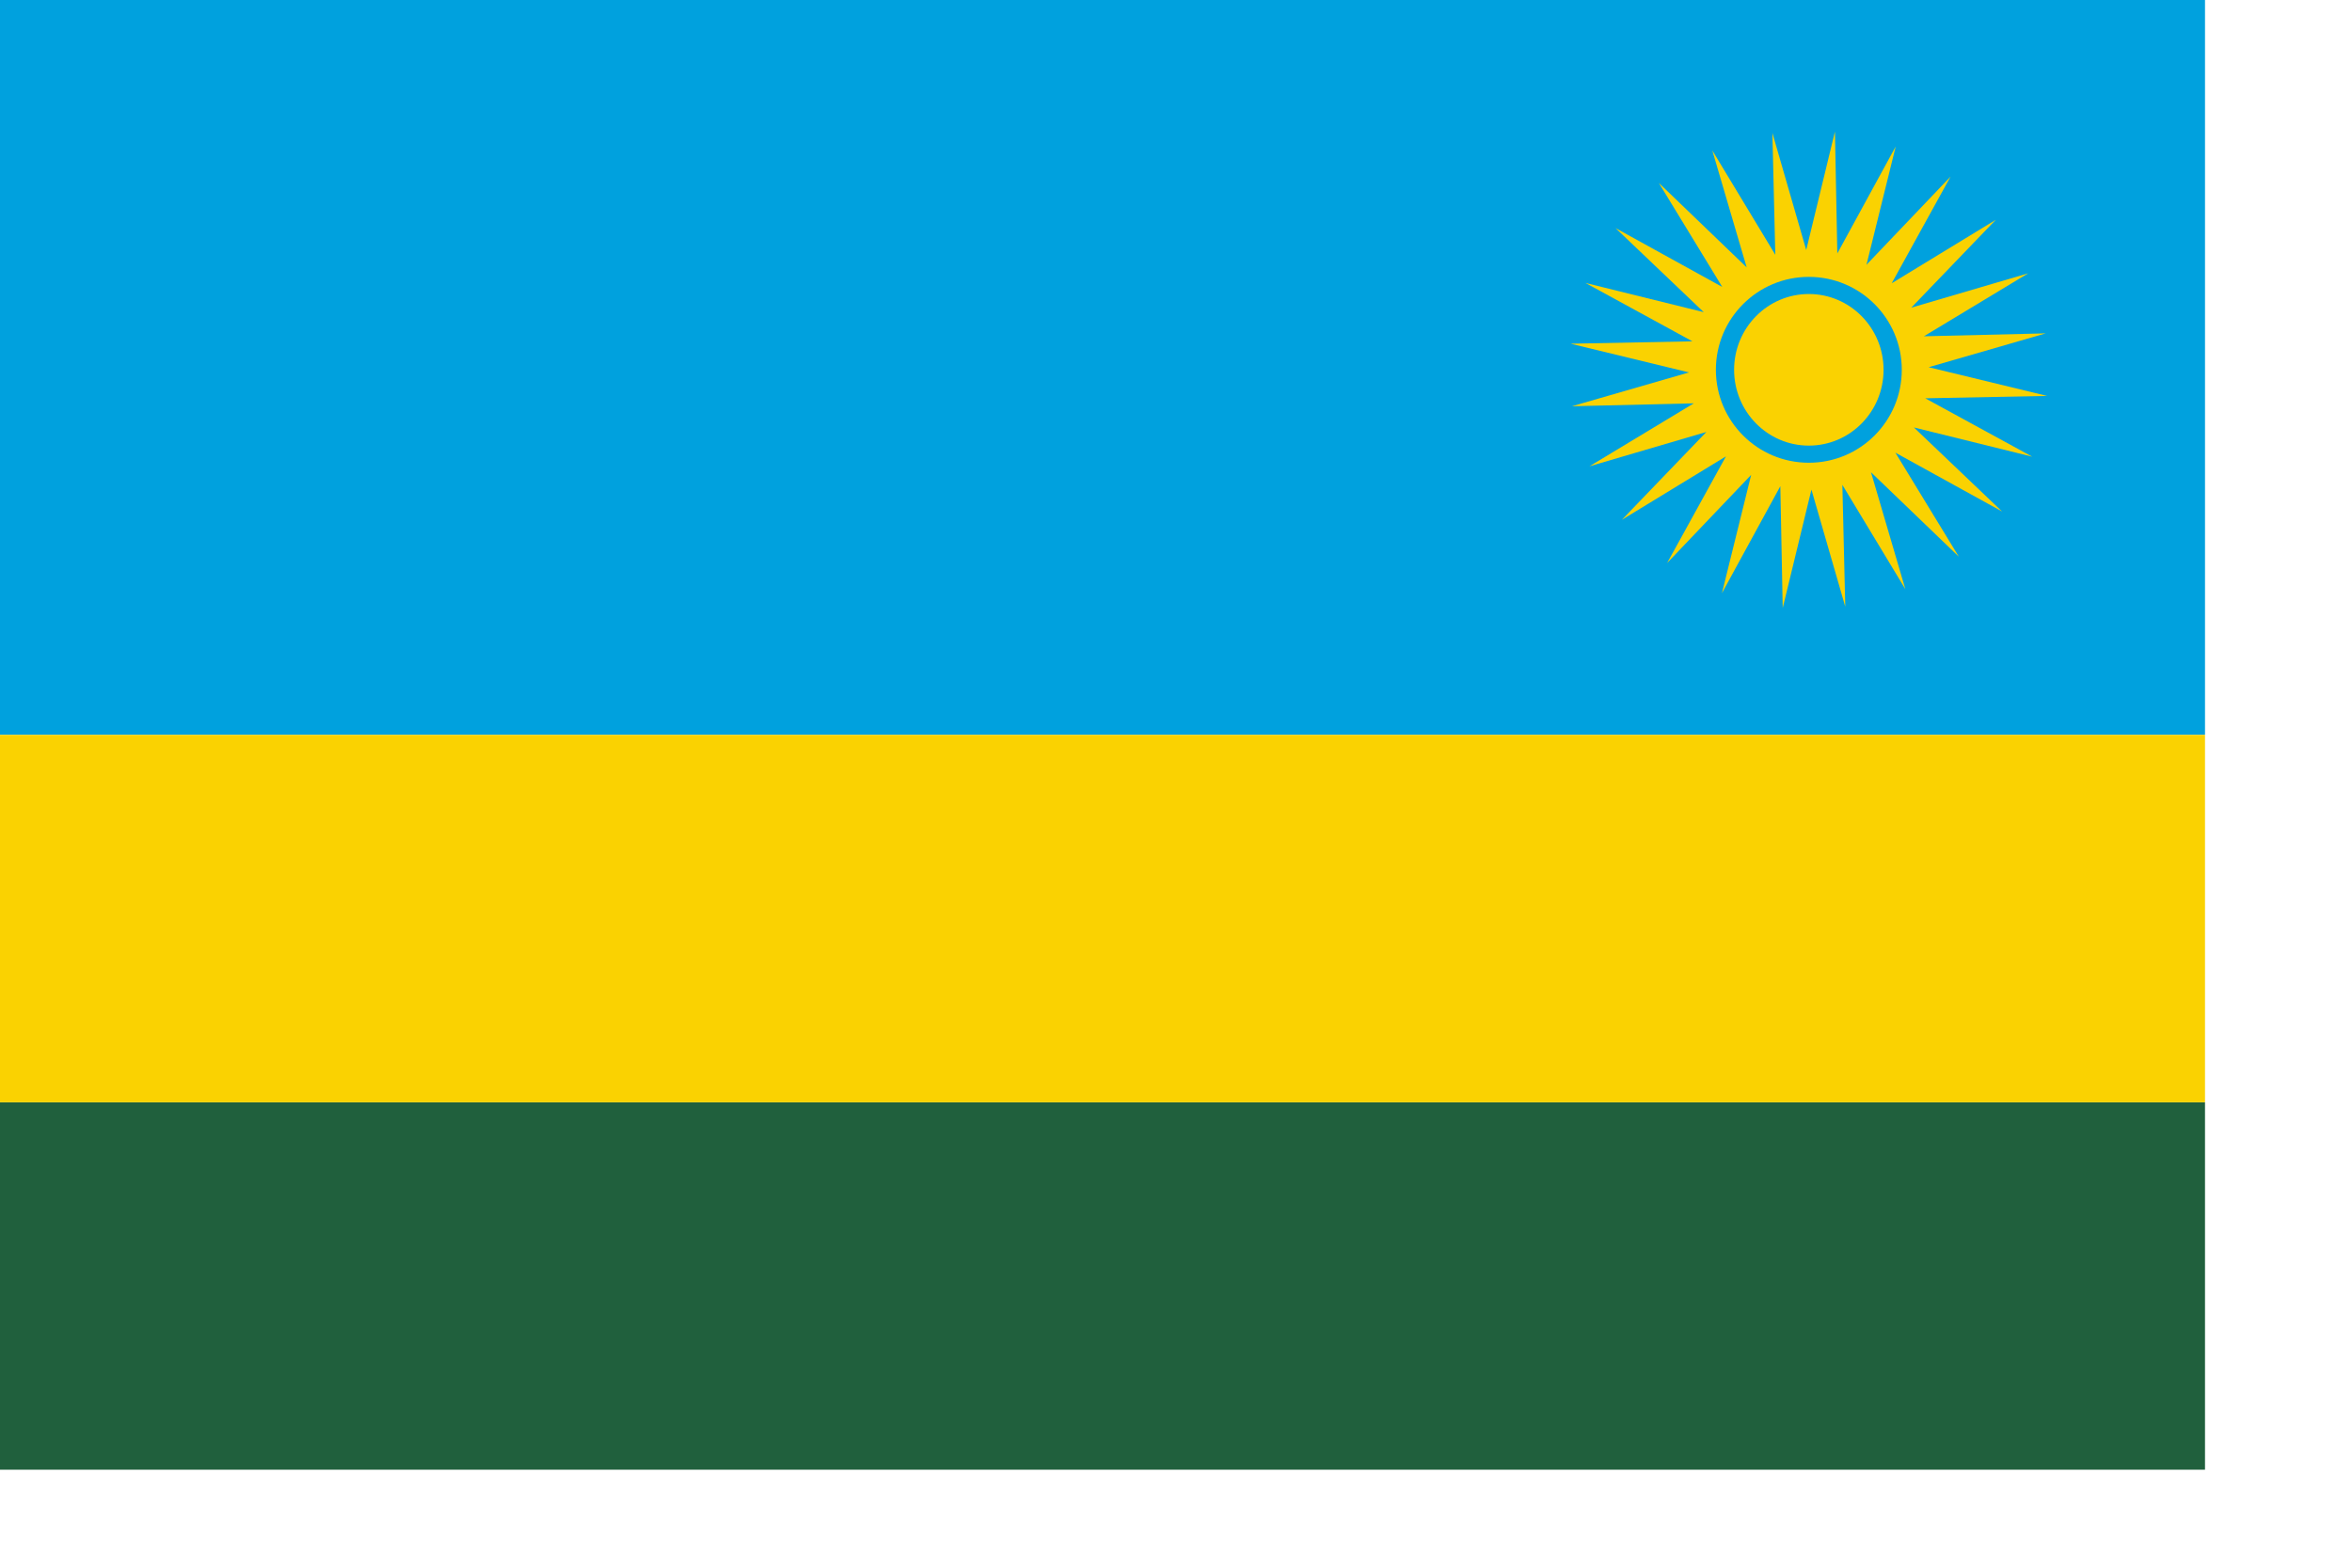
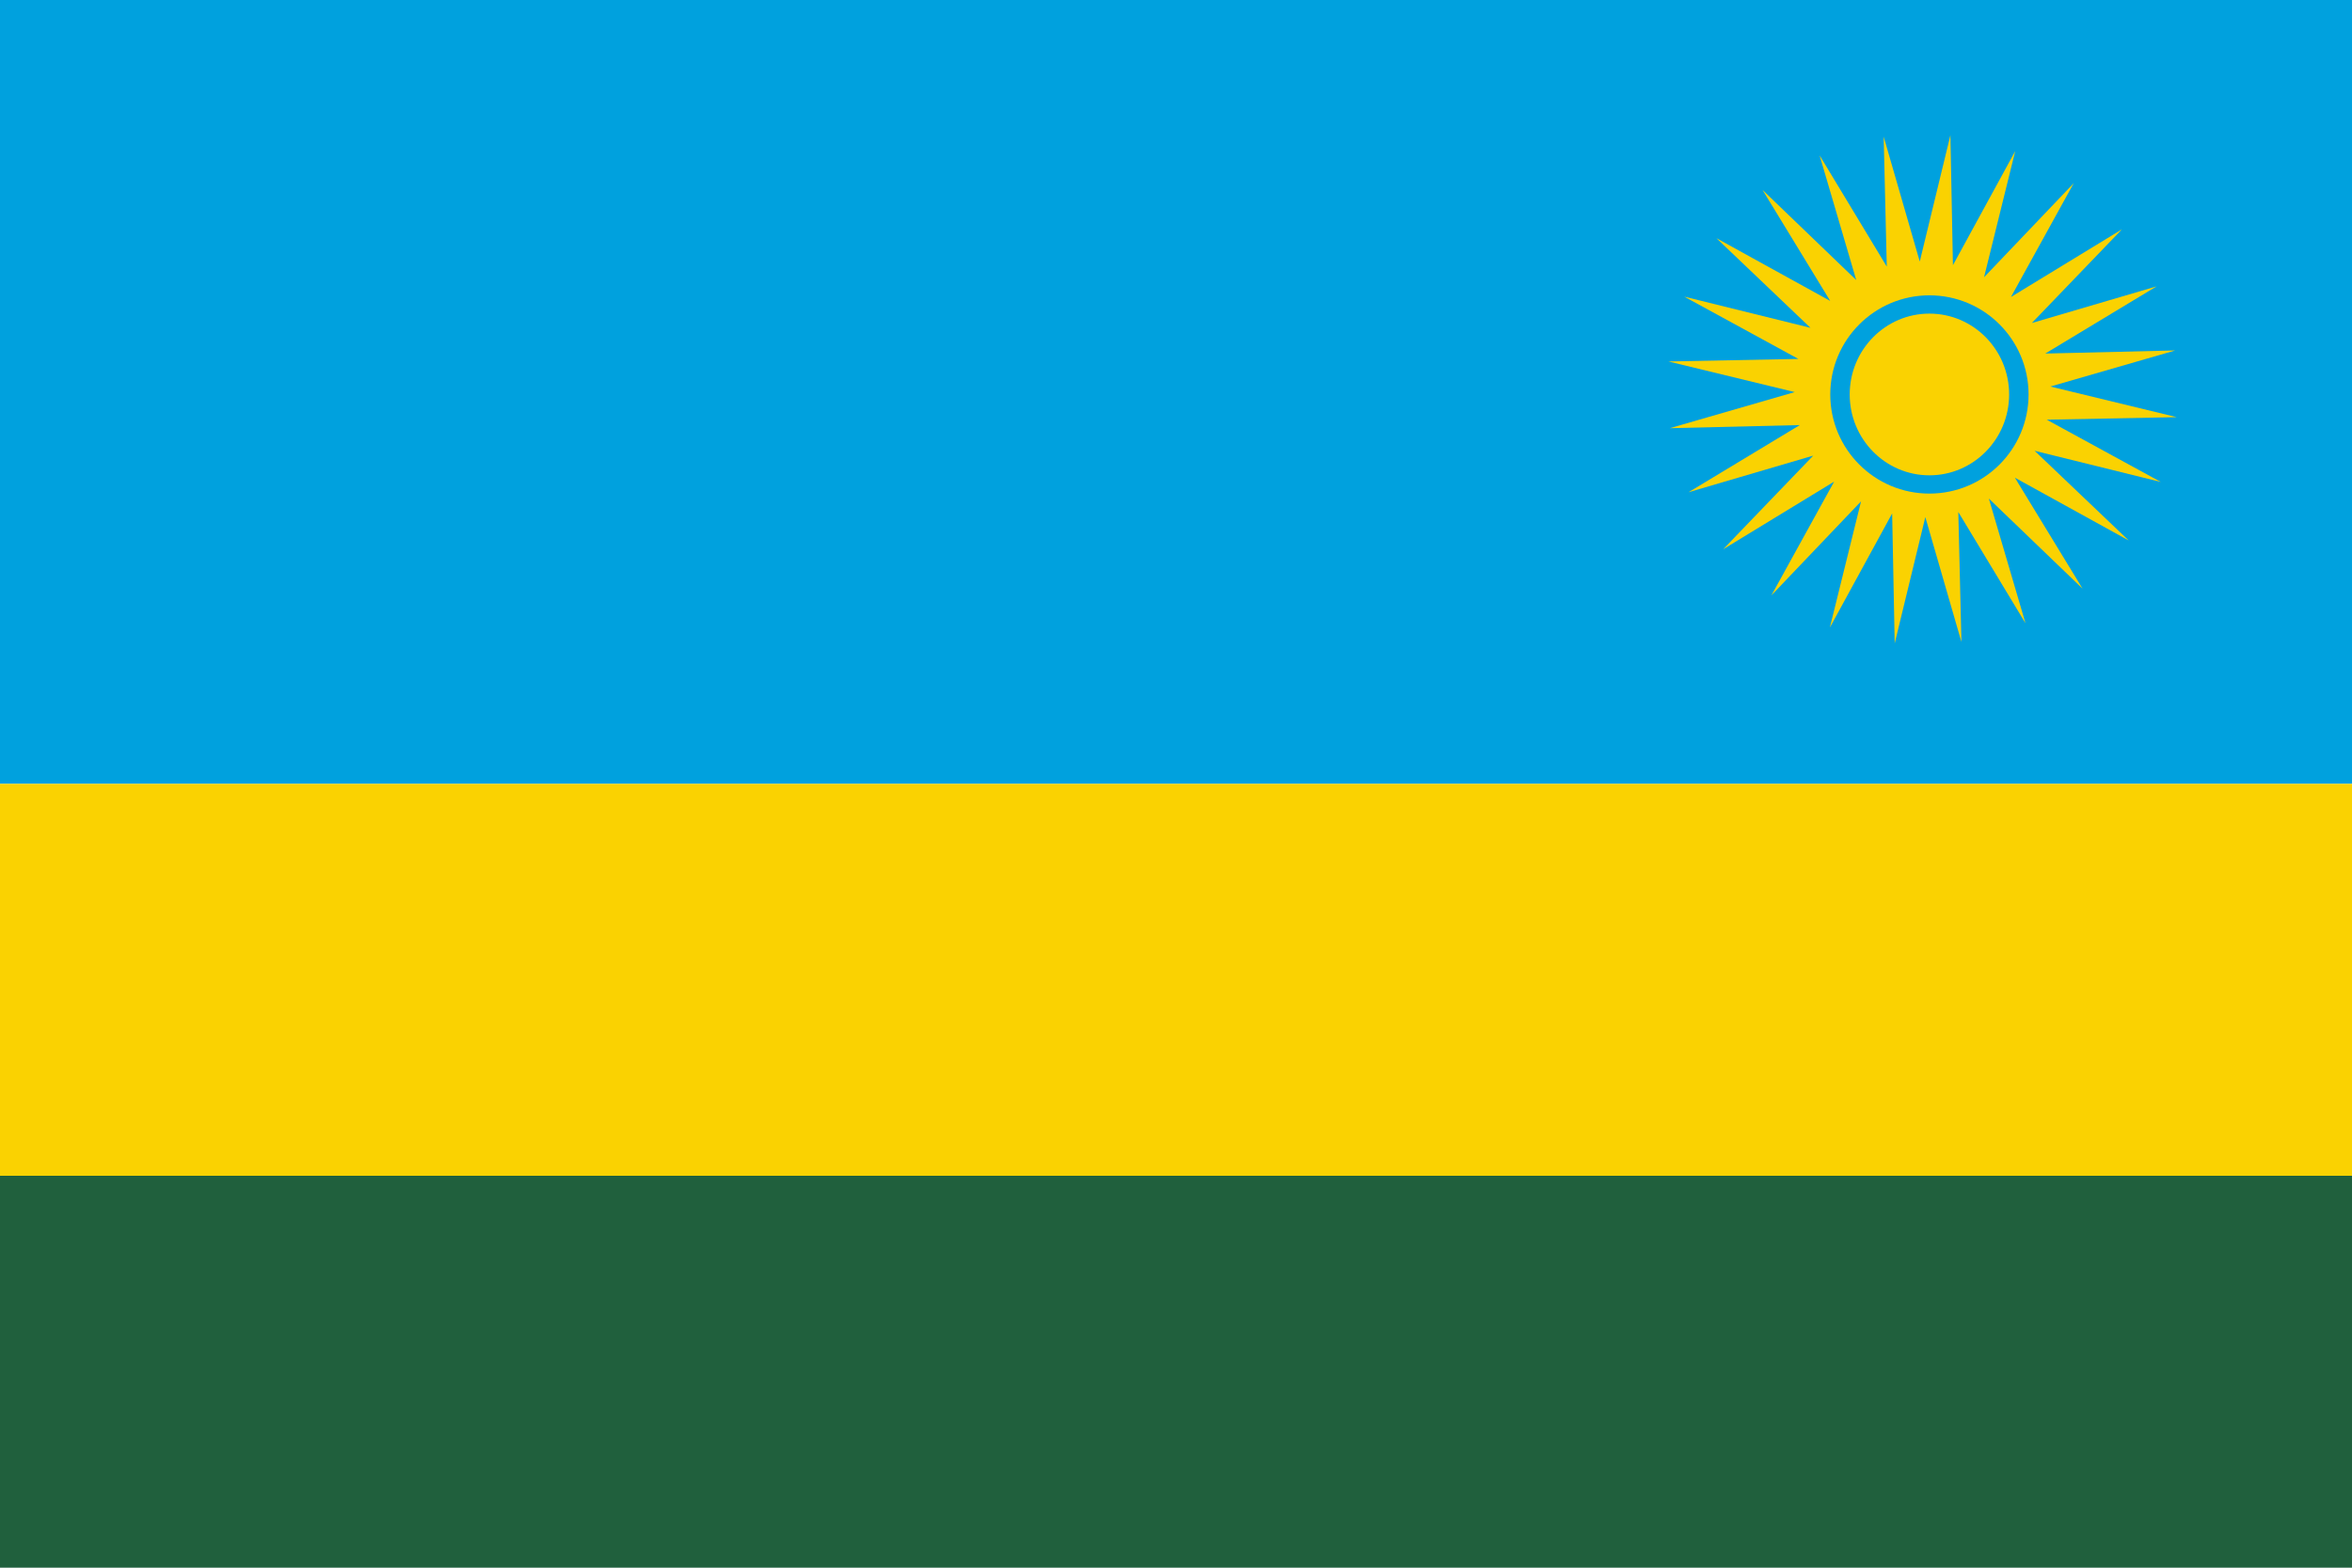
- <svg xmlns="http://www.w3.org/2000/svg" id="svg1234" width="210mm" height="140mm" version="1.1">
+ <svg xmlns="http://www.w3.org/2000/svg" id="svg1234" width="196.875mm" height="131.25mm" version="1.1">
  <defs id="defs1236">
    </defs>
-   <rect style="font-size:12;fill:#00a1de;fill-rule:evenodd;stroke-width:1pt;fill-opacity:1" id="rect1242" width="744.094" height="248.031" x="0" y="-0" />
-   <rect style="font-size:12;fill:#20603d;fill-rule:evenodd;stroke-width:1pt;fill-opacity:1" id="rect1243" width="744.094" height="124.016" x="0" y="372.047" />
-   <rect style="font-size:12;fill:#fad201;fill-rule:evenodd;stroke-width:1pt;fill-opacity:1" id="rect1244" width="744.094" height="124.016" x="0" y="248.031" />
-   <polygon style="font-size:12;fill:#fad201;fill-rule:evenodd;stroke-width:1pt;fill-opacity:1" id="polygon1249" points="673.456,171.021 637.442,151.158 658.853,186.273 629.208,157.765 640.801,197.226 619.544,162.017 620.529,203.133 609.11,163.622 599.419,203.592 598.615,162.472 578.909,198.572 588.775,158.645 560.398,188.415 580.262,152.401 545.146,173.813 573.654,144.167 534.193,155.76 569.403,134.504 528.286,135.488 567.797,124.069 527.827,114.378 568.947,113.574 532.847,93.869 572.774,103.735 543.004,75.357 579.018,95.221 557.607,60.105 587.252,88.613 575.659,49.153 596.916,84.362 595.931,43.245 607.35,82.757 617.041,42.786 617.845,83.907 637.551,47.806 627.685,87.734 656.062,57.964 636.198,93.977 671.314,72.566 642.806,102.211 682.267,90.618 647.057,111.875 688.174,110.89 648.663,122.31 688.633,132 647.513,132.804 683.613,152.51 643.686,142.644 673.456,171.021 " transform="translate(2.174187,1.630615)" />
-   <path style="fill-rule:evenodd;stroke:none;fill:#00a1de;fill-opacity:1;stroke-opacity:1;stroke-width:1pt;stroke-linejoin:miter;stroke-linecap:butt" id="path1251" d="M 639.756 123.189 A 30.982 30.982 0 1 0 577.791,123.189 A 30.982 30.982 0 1 0 639.756 123.189 L 608.774 123.189 z" transform="matrix(1.012406,0,0,1.012406,-5.921838,0.102333)" />
-   <path style="fill-rule:evenodd;stroke:none;fill:#fad201;fill-opacity:1;stroke-opacity:1;stroke-width:1pt;stroke-linejoin:miter;stroke-linecap:butt" id="path1250" d="M 639.756 123.189 A 30.982 30.982 0 1 0 577.791,123.189 A 30.982 30.982 0 1 0 639.756 123.189 L 608.774 123.189 z" transform="matrix(0.813919,0,0,0.825781,114.9118,23.09256)" />
+   <rect style="font-size:12px;fill:#00a1de;fill-opacity:1;fill-rule:evenodd;stroke-width:1pt" id="rect1242" width="744.094" height="248.031" x="0" y="0" />
+   <rect style="font-size:12px;fill:#20603d;fill-opacity:1;fill-rule:evenodd;stroke-width:1pt" id="rect1243" width="744.094" height="124.016" x="0" y="372.047" />
+   <rect style="font-size:12px;fill:#fad201;fill-opacity:1;fill-rule:evenodd;stroke-width:1pt" id="rect1244" width="744.094" height="124.016" x="0" y="248.031" />
+   <polygon style="font-size:12px;fill:#fad201;fill-opacity:1;fill-rule:evenodd;stroke-width:1pt" id="polygon1249" points="673.456,171.021 637.442,151.158 658.853,186.273 629.208,157.765 640.801,197.226 619.544,162.017 620.529,203.133 609.11,163.622 599.419,203.592 598.615,162.472 578.909,198.572 588.775,158.645 560.398,188.415 580.262,152.401 545.146,173.813 573.654,144.167 534.193,155.76 569.403,134.504 528.286,135.488 567.797,124.069 527.827,114.378 568.947,113.574 532.847,93.869 572.774,103.735 543.004,75.357 579.018,95.221 557.607,60.105 587.252,88.613 575.659,49.153 596.916,84.362 595.931,43.245 607.35,82.757 617.041,42.786 617.845,83.907 637.551,47.806 627.685,87.734 656.062,57.964 636.198,93.977 671.314,72.566 642.806,102.211 682.267,90.618 647.057,111.875 688.174,110.89 648.663,122.31 688.633,132 647.513,132.804 683.613,152.51 643.686,142.644 673.456,171.021 " d="m 675.63,172.652 -36.014,-19.864 21.411,35.116 -29.645,-28.508 11.593,39.461 -21.257,-35.209 0.985,41.117 -11.42,-39.511 -9.691,39.971 -0.804,-41.121 -19.705,36.1 9.866,-39.928 -28.378,29.77 19.864,-36.014 -35.116,21.411 28.508,-29.645 -39.461,11.593 35.209,-21.257 -41.117,0.985 39.511,-11.42 -39.971,-9.691 41.121,-0.804 -36.1,-19.705 39.928,9.866 -29.77,-28.378 36.014,19.864 -21.411,-35.116 29.645,28.508 -11.593,-39.461 21.257,35.209 -0.985,-41.117 11.42,39.511 9.691,-39.971 0.804,41.121 19.705,-36.1 -9.866,39.928 28.378,-29.77 -19.864,36.014 35.116,-21.411 -28.508,29.645 39.461,-11.593 -35.209,21.257 41.117,-0.985 -39.511,11.42 39.971,9.691 -41.121,0.804 36.1,19.706 -39.928,-9.866 z" />
+   <ellipse style="fill:#00a1de;fill-opacity:1;fill-rule:evenodd;stroke:none;stroke-width:1.012pt;stroke-linecap:butt;stroke-linejoin:miter;stroke-opacity:1" id="path1251" cx="610.404" cy="124.82" rx="31.367" ry="31.367" />
+   <ellipse style="fill:#fad201;fill-opacity:1;fill-rule:evenodd;stroke:none;stroke-width:0.82pt;stroke-linecap:butt;stroke-linejoin:miter;stroke-opacity:1" id="path1250" cx="610.404" cy="124.82" rx="25.217" ry="25.585" />
</svg>
